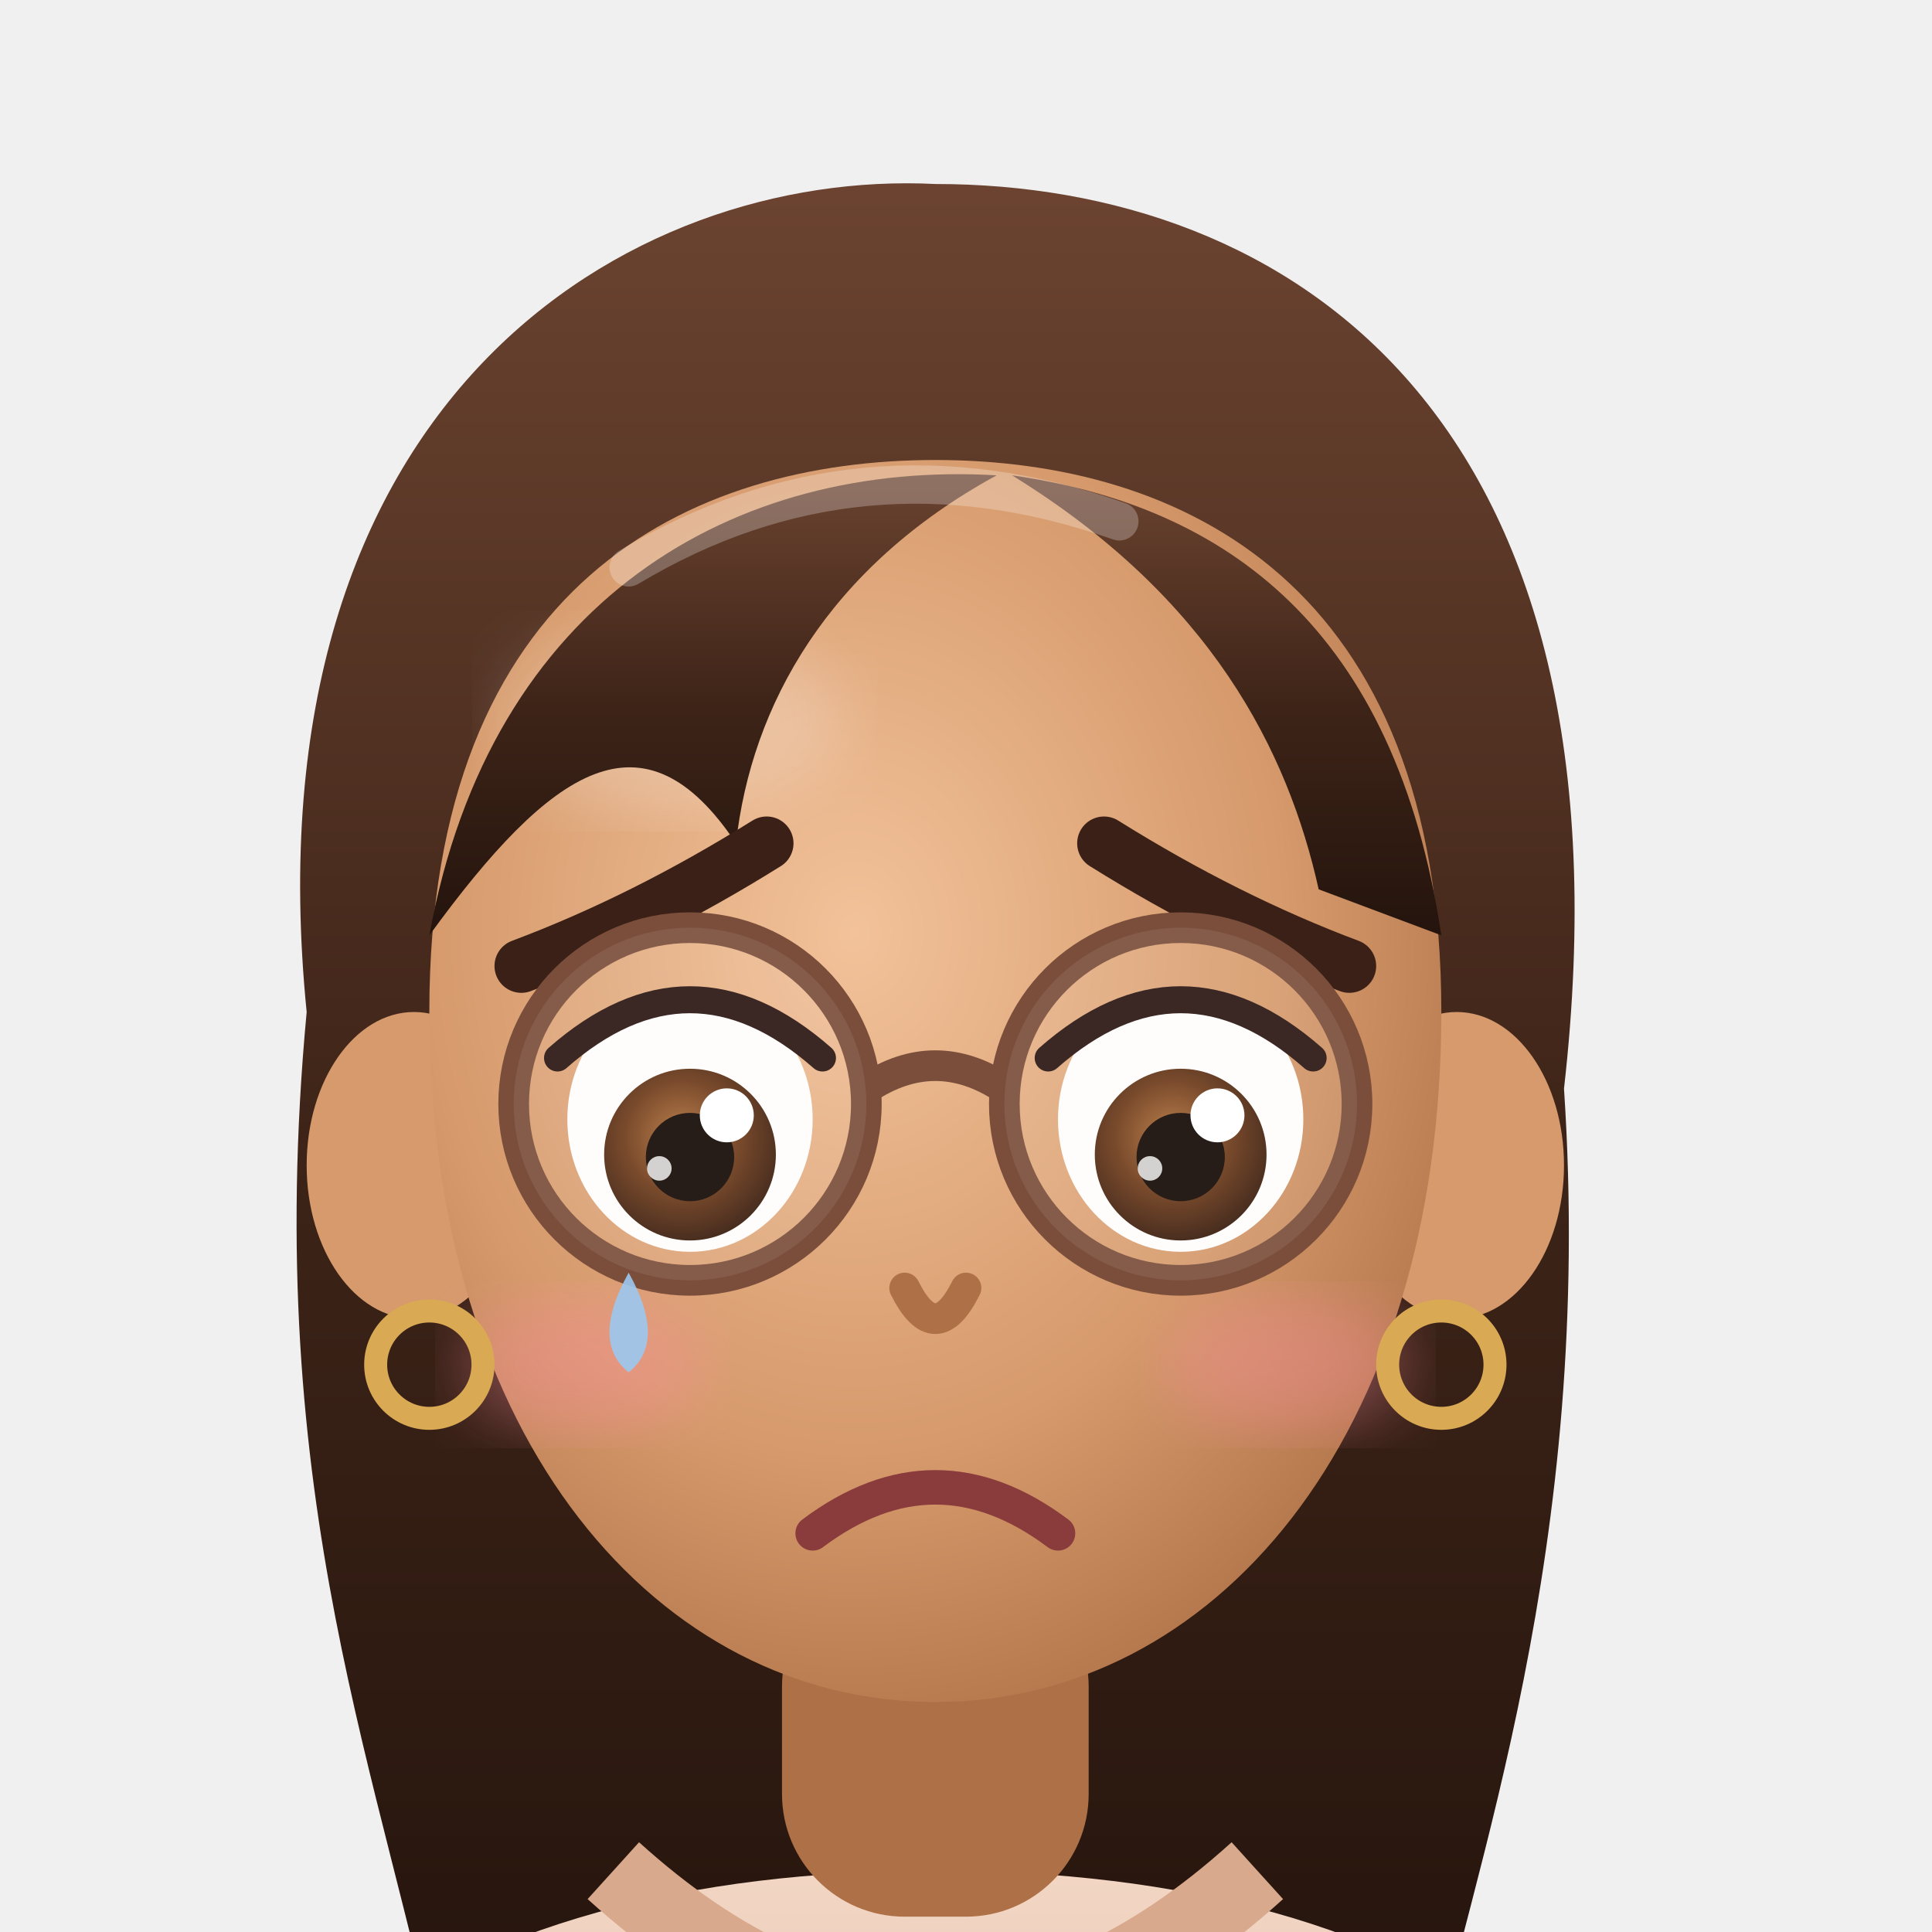
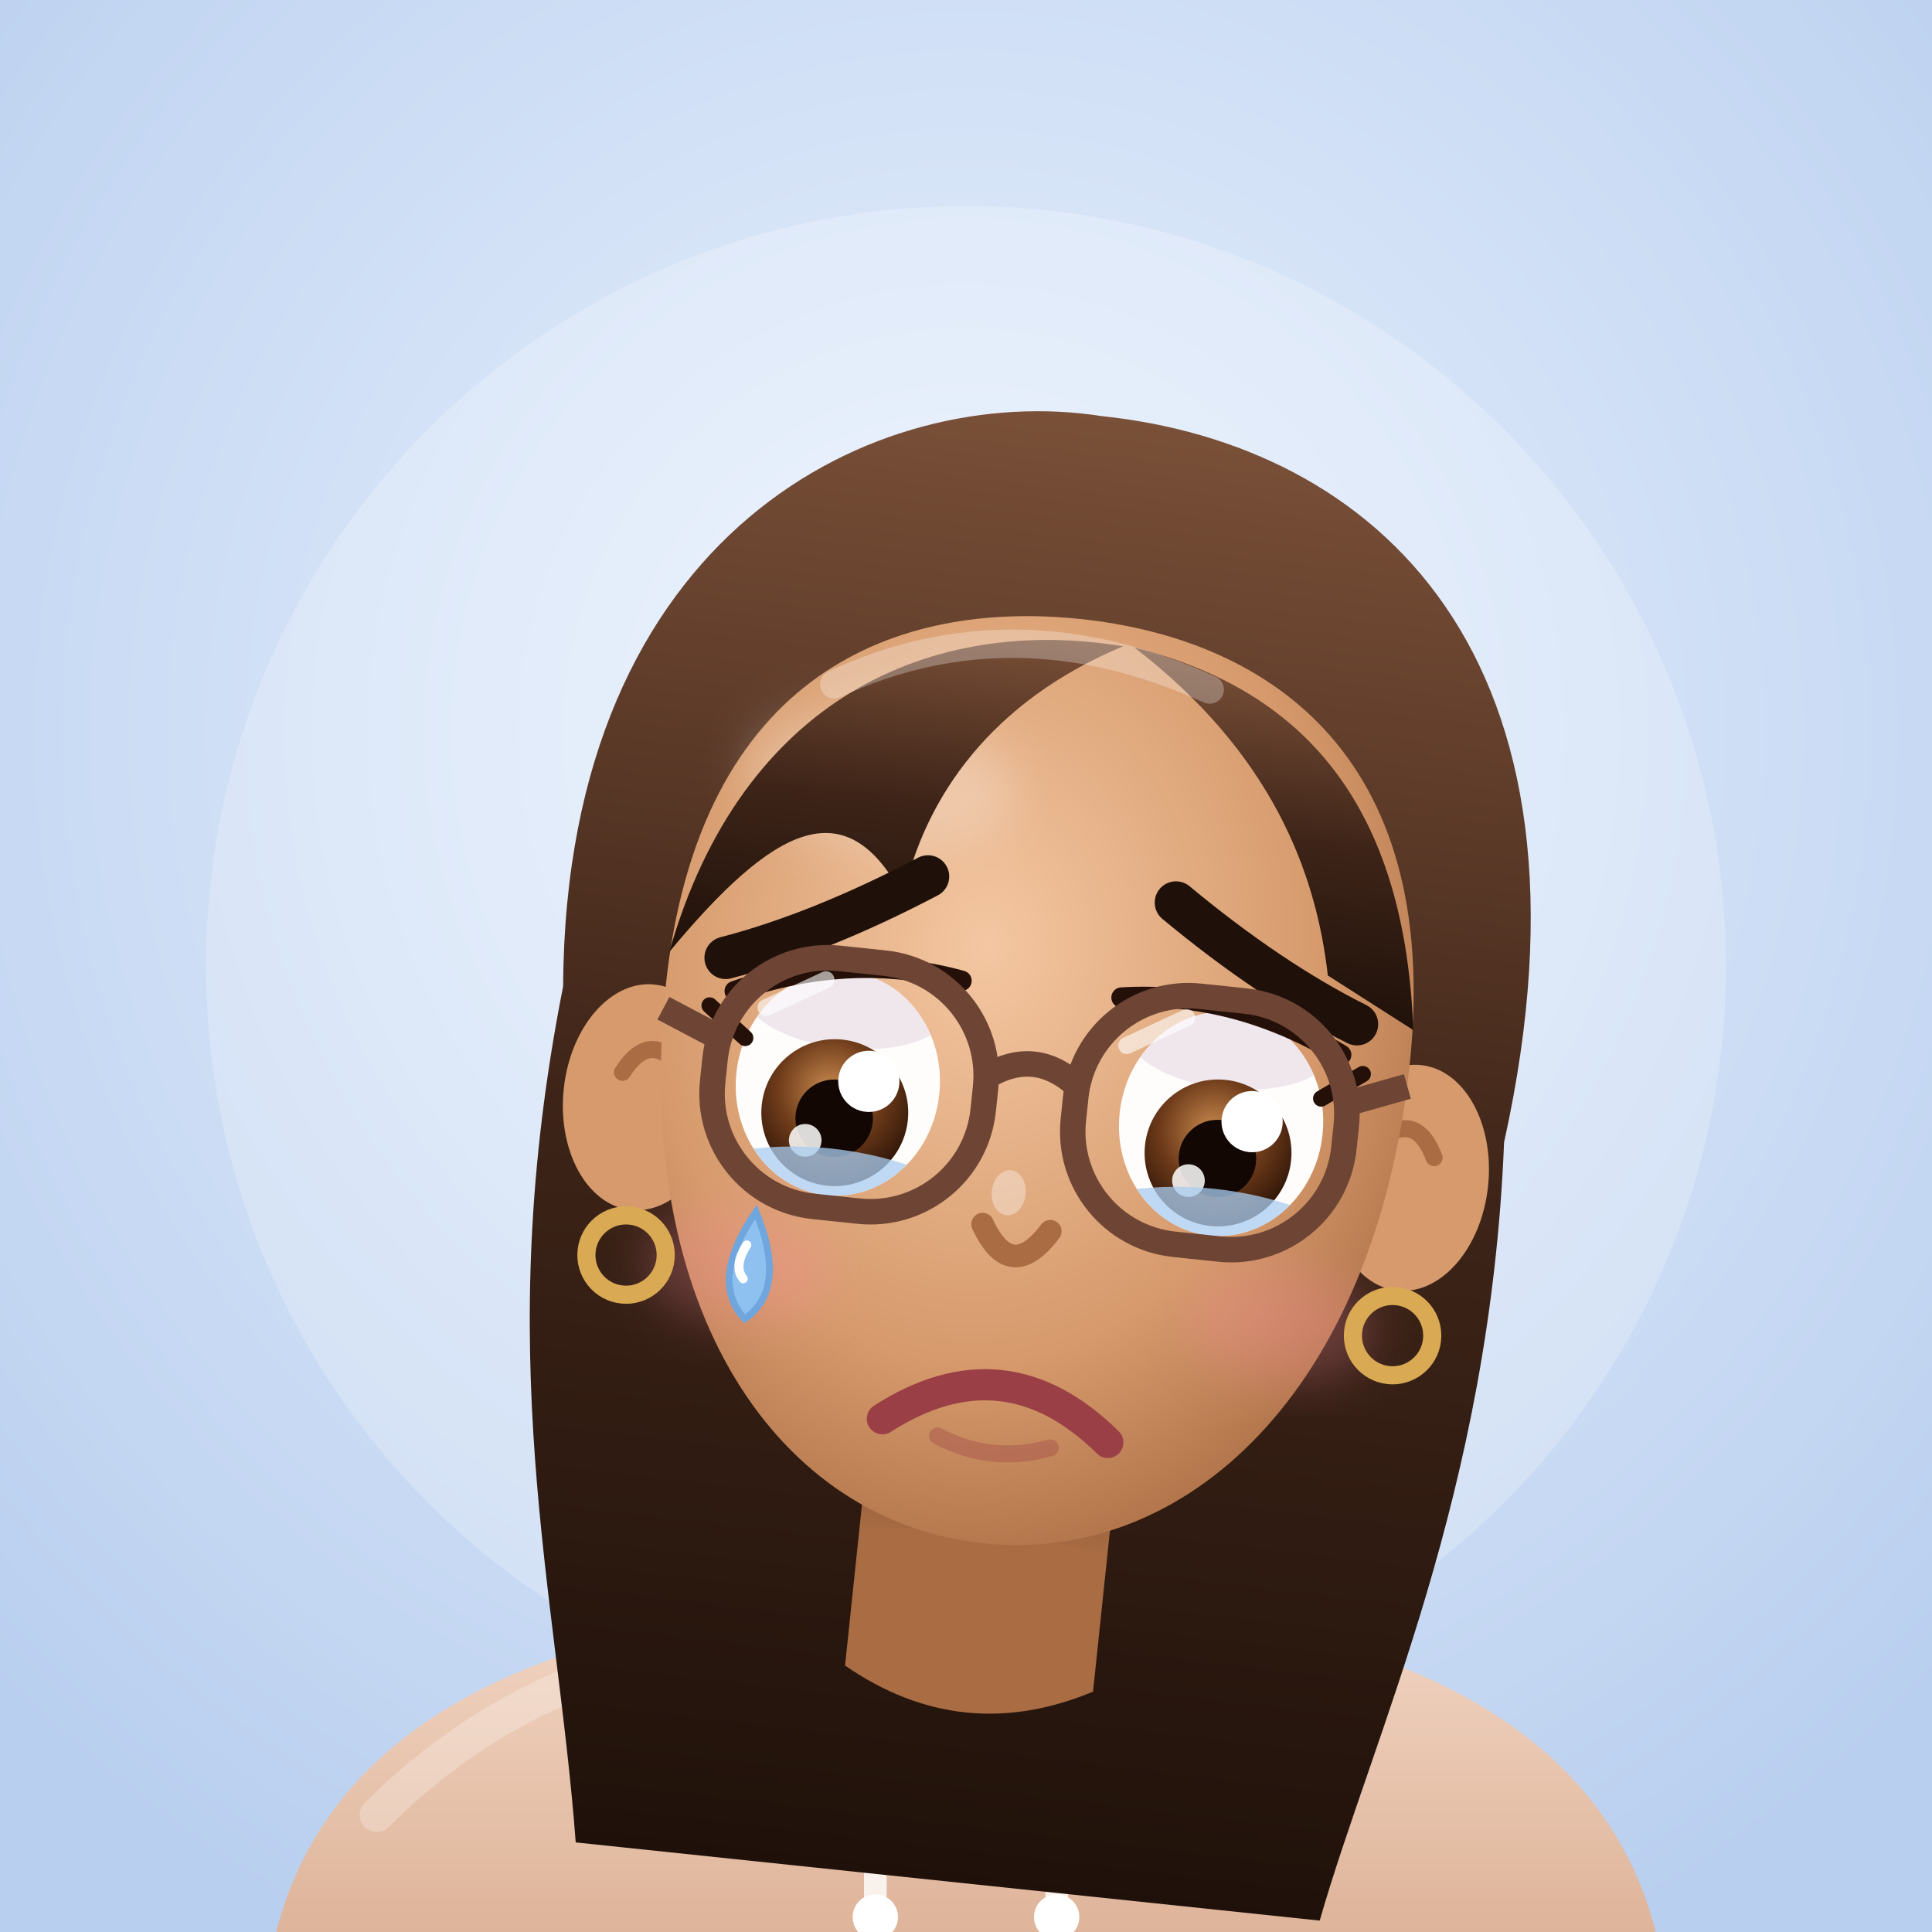
- <svg xmlns="http://www.w3.org/2000/svg" viewBox="28 18 252 252">
+ <svg xmlns="http://www.w3.org/2000/svg" viewBox="0 0 300 300">
  <defs>
-     <radialGradient id="f79" cx=".42" cy=".38" r=".7">
-       <stop offset="0" stop-color="#F2C29A" />
-       <stop offset=".6" stop-color="#D69A6C" />
-       <stop offset="1" stop-color="#AE7147" />
+     <radialGradient id="bg126" cx=".5" cy=".38" r=".7">
+       <stop offset="0" stop-color="#EAF2FD" />
+       <stop offset="1" stop-color="#B9CFEF" />
    </radialGradient>
-     <linearGradient id="h80" x1="0" y1="0" x2="0" y2="1">
-       <stop offset="0" stop-color="#6B4330" />
+     <radialGradient id="f121" cx=".42" cy=".36" r=".72">
+       <stop offset="0" stop-color="#F4C7A2" />
+       <stop offset=".62" stop-color="#D69A6C" />
+       <stop offset="1" stop-color="#A96C43" />
+     </radialGradient>
+     <linearGradient id="h122" x1="0" y1="0" x2="0" y2="1">
+       <stop offset="0" stop-color="#7A5038" />
      <stop offset=".5" stop-color="#3E2418" />
-       <stop offset="1" stop-color="#24140D" />
+       <stop offset="1" stop-color="#1F110A" />
    </linearGradient>
-     <linearGradient id="c81" x1="0" y1="0" x2="0" y2="1">
+     <linearGradient id="c123" x1="0" y1="0" x2="0" y2="1">
      <stop offset="0" stop-color="#F2D6C4" />
      <stop offset="1" stop-color="#D8A98C" />
    </linearGradient>
-     <filter id="b82">
+     <linearGradient id="sh127" x1="0" y1="0" x2="0" y2="1">
+       <stop offset="0" stop-color="#000" stop-opacity=".22" />
+       <stop offset="1" stop-color="#000" stop-opacity="0" />
+     </linearGradient>
+     <filter id="b124">
      <feGaussianBlur stdDeviation="4" />
    </filter>
+     <clipPath id="clip125">
+       <circle cx="150" cy="150" r="150" />
+     </clipPath>
  </defs>
-   <path d="M68 150 C60 70 110 40 150 42 C196 42 242 72 232 160 C236 220 220 262 214 290 L86 290 C78 250 62 214 68 150Z" fill="url(#h80)" />
-   <path d="M40 360 C40 290 86 262 150 262 C214 262 260 290 260 360Z" fill="url(#c81)" />
-   <path d="M108 262 Q150 300 192 262" fill="none" stroke="#D8A98C" stroke-width="10" />
-   <path d="M136 280 v34 M164 280 v34" stroke="#FFFFFF" stroke-opacity=".7" stroke-width="4" stroke-linecap="round" />
-   <rect x="130" y="222" width="40" height="46" rx="16" fill="#AE7147" />
-   <ellipse cx="82" cy="170" rx="14" ry="20" fill="#D69A6C" />
-   <ellipse cx="218" cy="170" rx="14" ry="20" fill="#D69A6C" />
-   <path d="M84 150 C84 94 118 78 150 78 C182 78 216 94 216 150 C216 206 186 240 150 240 C114 240 84 206 84 150Z" fill="url(#f79)" />
-   <ellipse cx="116" cy="112" rx="22" ry="12" fill="#fff" opacity=".22" filter="url(#b82)" />
-   <path d="M84 140 C92 96 124 78 158 80 C136 92 126 110 124 128 C112 110 100 118 84 140Z" fill="url(#h80)" />
-   <path d="M216 140 C210 100 188 84 160 80 C186 96 196 116 200 134 Z" fill="url(#h80)" />
-   <path d="M110 92 q30 -18 64 -6" stroke="#fff" stroke-opacity=".25" stroke-width="5" fill="none" stroke-linecap="round" />
-   <path d="M96 144 Q112 138 128 128" stroke="#3A2016" stroke-width="7" fill="none" stroke-linecap="round" />
-   <path d="M204 144 Q188 138 172 128" stroke="#3A2016" stroke-width="7" fill="none" stroke-linecap="round" />
-   <defs>
-     <radialGradient id="ir83" cx=".45" cy=".4" r=".6">
-       <stop offset="0" stop-color="#B8763E" />
-       <stop offset=".55" stop-color="#6E3B1A" />
-       <stop offset="1" stop-color="#3A1C0C" />
-     </radialGradient>
-   </defs>
-   <ellipse cx="118" cy="164" rx="16" ry="17.28" fill="#FFFDFB" />
-   <circle cx="118" cy="168.6" r="11.2" fill="url(#ir83)" />
-   <circle cx="118" cy="168.92" r="5.76" fill="#140904" />
-   <circle cx="122.8" cy="163.48" r="3.52" fill="#fff" />
-   <circle cx="114" cy="170.4" r="1.6" fill="#fff" opacity=".8" />
-   <path d="M100.72 156 Q118 140.8 135.28 156" stroke="#2A1510" stroke-width="3.52" fill="none" stroke-linecap="round" />
-   <defs>
-     <radialGradient id="ir84" cx=".45" cy=".4" r=".6">
-       <stop offset="0" stop-color="#B8763E" />
-       <stop offset=".55" stop-color="#6E3B1A" />
-       <stop offset="1" stop-color="#3A1C0C" />
-     </radialGradient>
-   </defs>
-   <ellipse cx="182" cy="164" rx="16" ry="17.28" fill="#FFFDFB" />
-   <circle cx="182" cy="168.6" r="11.2" fill="url(#ir84)" />
-   <circle cx="182" cy="168.92" r="5.76" fill="#140904" />
-   <circle cx="186.8" cy="163.48" r="3.52" fill="#fff" />
-   <circle cx="178" cy="170.4" r="1.6" fill="#fff" opacity=".8" />
-   <path d="M164.72 156 Q182 140.8 199.28 156" stroke="#2A1510" stroke-width="3.52" fill="none" stroke-linecap="round" />
-   <path d="M146 186 q4 8 8 0" stroke="#AE7147" stroke-width="4" fill="none" stroke-linecap="round" />
-   <ellipse cx="104" cy="196" rx="16" ry="9" fill="#FF8FA3" opacity="0.35" filter="url(#b82)" />
-   <ellipse cx="196" cy="196" rx="16" ry="9" fill="#FF8FA3" opacity="0.35" filter="url(#b82)" />
-   <path d="M134 218 q16 -12 32 0" stroke="#8A3B3B" stroke-width="4.5" fill="none" stroke-linecap="round" />
-   <g fill="none" stroke="#7A4E3A" stroke-width="4">
-     <circle cx="118" cy="162" r="23" />
-     <circle cx="182" cy="162" r="23" />
-     <path d="M141 160 q9 -6 18 0" />
+   <g>
+     <rect width="300" height="300" fill="url(#bg126)" />
+     <circle cx="150" cy="150" r="118" fill="#fff" opacity=".22" />
+     <g transform="translate(18 24) scale(.88)">
+       <g transform="translate(0 3)">
+         <path d="M26 330 C26 272 80 252 150 252 C220 252 274 272 274 330Z" fill="url(#c123)" />
+         <path d="M92 262 Q150 232 208 262 Q196 292 150 294 Q104 292 92 262Z" fill="#D8A98C" />
+         <path d="M46 290 Q70 266 104 260" stroke="#fff" stroke-opacity=".25" stroke-width="6" fill="none" stroke-linecap="round" />
+         <path d="M134 280 v26 M166 280 v26" stroke="#FFFFFF" stroke-opacity=".8" stroke-width="4" stroke-linecap="round" />
+         <circle cx="134" cy="308" r="4" fill="#fff" />
+         <circle cx="166" cy="308" r="4" fill="#fff" />
+       </g>
+       <g transform="translate(2 5) rotate(6 150 250)">
+         <path d="M66 150 C58 70 110 38 150 40 C198 40 244 72 234 160 C238 222 222 266 216 300 L84 300 C76 256 60 216 66 150Z" fill="url(#h122)" />
+         <path d="M128 216 h44 v48 q-22 12 -44 0z" fill="#A96C43" />
+         <path d="M128 222 h44 v18 q-22 -4 -44 0z" fill="url(#sh127)" />
+         <ellipse cx="82" cy="168" rx="14" ry="20" fill="#D69A6C" />
+         <ellipse cx="218" cy="168" rx="14" ry="20" fill="#D69A6C" />
+         <path d="M78 164 q4 -8 10 -2" stroke="#A96C43" stroke-width="3" fill="none" stroke-linecap="round" />
+         <path d="M222 164 q-4 -8 -10 -2" stroke="#A96C43" stroke-width="3" fill="none" stroke-linecap="round" />
+         <path d="M84 148 C84 92 118 76 150 76 C182 76 216 92 216 148 C216 206 186 240 150 240 C114 240 84 206 84 148Z" fill="url(#f121)" />
+         <ellipse cx="118" cy="108" rx="24" ry="12" fill="#fff" opacity=".25" filter="url(#b124)" />
+         <path d="M84 142 C92 96 124 78 158 80 C136 92 126 110 124 128 C112 110 100 118 84 142Z" fill="url(#h122)" />
+         <path d="M216 142 C210 100 188 84 160 80 C186 96 196 116 200 134 Z" fill="url(#h122)" />
+         <path d="M108 92 q30 -18 66 -6" stroke="#fff" stroke-opacity=".28" stroke-width="5" fill="none" stroke-linecap="round" />
+         <defs>
+           <radialGradient id="ir128" cx=".45" cy=".35" r=".65">
+             <stop offset="0" stop-color="#C98A4E" />
+             <stop offset=".55" stop-color="#6E3B1A" />
+             <stop offset="1" stop-color="#2E1508" />
+           </radialGradient>
+           <clipPath id="ir128c">
+             <ellipse cx="116" cy="162" rx="18" ry="19.8" />
+           </clipPath>
+         </defs>
+         <ellipse cx="116" cy="162" rx="18" ry="19.8" fill="#FFFDFB" />
+         <g clip-path="url(#ir128c)">
+           <ellipse cx="116" cy="147.6" rx="18" ry="8.1" fill="#E6D8E4" opacity=".6" />
+           <circle cx="116" cy="167.16" r="12.96" fill="url(#ir128)" />
+           <circle cx="116" cy="168.16" r="6.84" fill="#120703" />
+           <circle cx="121.4" cy="161.04" r="5.4" fill="#fff" />
+           <circle cx="111.32" cy="172.56" r="2.88" fill="#fff" opacity=".85" />
+           <path d="M98 176.04 Q116 171 134 176.04 L134 183.6 L98 183.6Z" fill="#A9CDF2" opacity=".75" />
+           <path d="M94.4 147.675 Q116 138.375 137.6 141.675 L137.6 133.2 L94.4 133.2Z" fill="#D69A6C" />
+         </g>
+         <path d="M96.2 147.675 Q116 138.375 135.8 141.675" stroke="#241008" stroke-width="3.6" fill="none" stroke-linecap="round" />
+         <path d="M98.9 155.7 l-6.84 -5.04" stroke="#241008" stroke-width="2.88" stroke-linecap="round" />
+         <defs>
+           <radialGradient id="ir129" cx=".45" cy=".35" r=".65">
+             <stop offset="0" stop-color="#C98A4E" />
+             <stop offset=".55" stop-color="#6E3B1A" />
+             <stop offset="1" stop-color="#2E1508" />
+           </radialGradient>
+           <clipPath id="ir129c">
+             <ellipse cx="184" cy="162" rx="18" ry="19.8" />
+           </clipPath>
+         </defs>
+         <ellipse cx="184" cy="162" rx="18" ry="19.8" fill="#FFFDFB" />
+         <g clip-path="url(#ir129c)">
+           <ellipse cx="184" cy="147.6" rx="18" ry="8.1" fill="#E6D8E4" opacity=".6" />
+           <circle cx="184" cy="167.16" r="12.96" fill="url(#ir129)" />
+           <circle cx="184" cy="168.16" r="6.84" fill="#120703" />
+           <circle cx="189.4" cy="161.04" r="5.4" fill="#fff" />
+           <circle cx="179.32" cy="172.56" r="2.88" fill="#fff" opacity=".85" />
+           <path d="M166 176.04 Q184 171 202 176.04 L202 183.6 L166 183.6Z" fill="#A9CDF2" opacity=".75" />
+           <path d="M162.4 141.675 Q184 138.375 205.6 147.675 L205.6 133.2 L162.4 133.2Z" fill="#D69A6C" />
+         </g>
+         <path d="M164.2 141.675 Q184 138.375 203.8 147.675" stroke="#241008" stroke-width="3.6" fill="none" stroke-linecap="round" />
+         <path d="M201.1 155.7 l6.84 -5.04" stroke="#241008" stroke-width="2.88" stroke-linecap="round" />
+         <path d="M94 142 Q110 136 128 124" stroke="#1F110A" stroke-width="7.5" fill="none" stroke-linecap="round" />
+         <path d="M206 142 Q190 136 172 124" stroke="#1F110A" stroke-width="7.5" fill="none" stroke-linecap="round" />
+         <path d="M144 184 q6 10 12 0" stroke="#A96C43" stroke-width="4" fill="none" stroke-linecap="round" />
+         <ellipse cx="148" cy="178" rx="3" ry="4" fill="#fff" opacity=".35" />
+         <ellipse cx="102" cy="196" rx="17" ry="10" fill="#FF8FA3" opacity="0.25" filter="url(#b124)" />
+         <ellipse cx="198" cy="196" rx="17" ry="10" fill="#FF8FA3" opacity="0.25" filter="url(#b124)" />
+         <path d="M130 220 Q150 204 170 220" stroke="#9A3F46" stroke-width="5.5" fill="none" stroke-linecap="round" />
+         <path d="M140 222 q10 4 20 0" stroke="#9A3F46" stroke-opacity=".35" stroke-width="3" fill="none" stroke-linecap="round" />
+         <g fill="none" stroke="#6E4534" stroke-width="4.5">
+           <rect x="94" y="140" width="48" height="44" rx="20" />
+           <rect x="158" y="140" width="48" height="44" rx="20" />
+           <path d="M142 158 q8 -6 16 0" />
+           <path d="M94 156 l-10 -4 M206 156 l10 -4" />
+         </g>
+         <path d="M102 150 l10 -6" stroke="#fff" stroke-opacity=".6" stroke-width="3" stroke-linecap="round" />
+         <path d="M166 150 l10 -6" stroke="#fff" stroke-opacity=".6" stroke-width="3" stroke-linecap="round" />
+         <path d="M104 186 q-7 13 0 19 q7 -6 0 -19z" fill="#8EC0F0" stroke="#6FA6DE" stroke-width="1.2" />
+         <path d="M103 192 q-2 4 0 6" stroke="#fff" stroke-width="1.6" fill="none" stroke-linecap="round" />
+         <circle cx="82" cy="196" r="7" fill="none" stroke="#D9A953" stroke-width="3.2" />
+         <circle cx="218" cy="196" r="7" fill="none" stroke="#D9A953" stroke-width="3.2" />
+       </g>
+     </g>
  </g>
-   <circle cx="118" cy="162" r="23" fill="#fff" opacity=".08" />
-   <circle cx="182" cy="162" r="23" fill="#fff" opacity=".08" />
-   <path d="M110 184 q-5 9 0 13 q5 -4 0 -13z" fill="#9CC8F0" opacity=".9" />
-   <circle cx="84" cy="196" r="7" fill="none" stroke="#D9A953" stroke-width="3" />
-   <circle cx="216" cy="196" r="7" fill="none" stroke="#D9A953" stroke-width="3" />
</svg>
